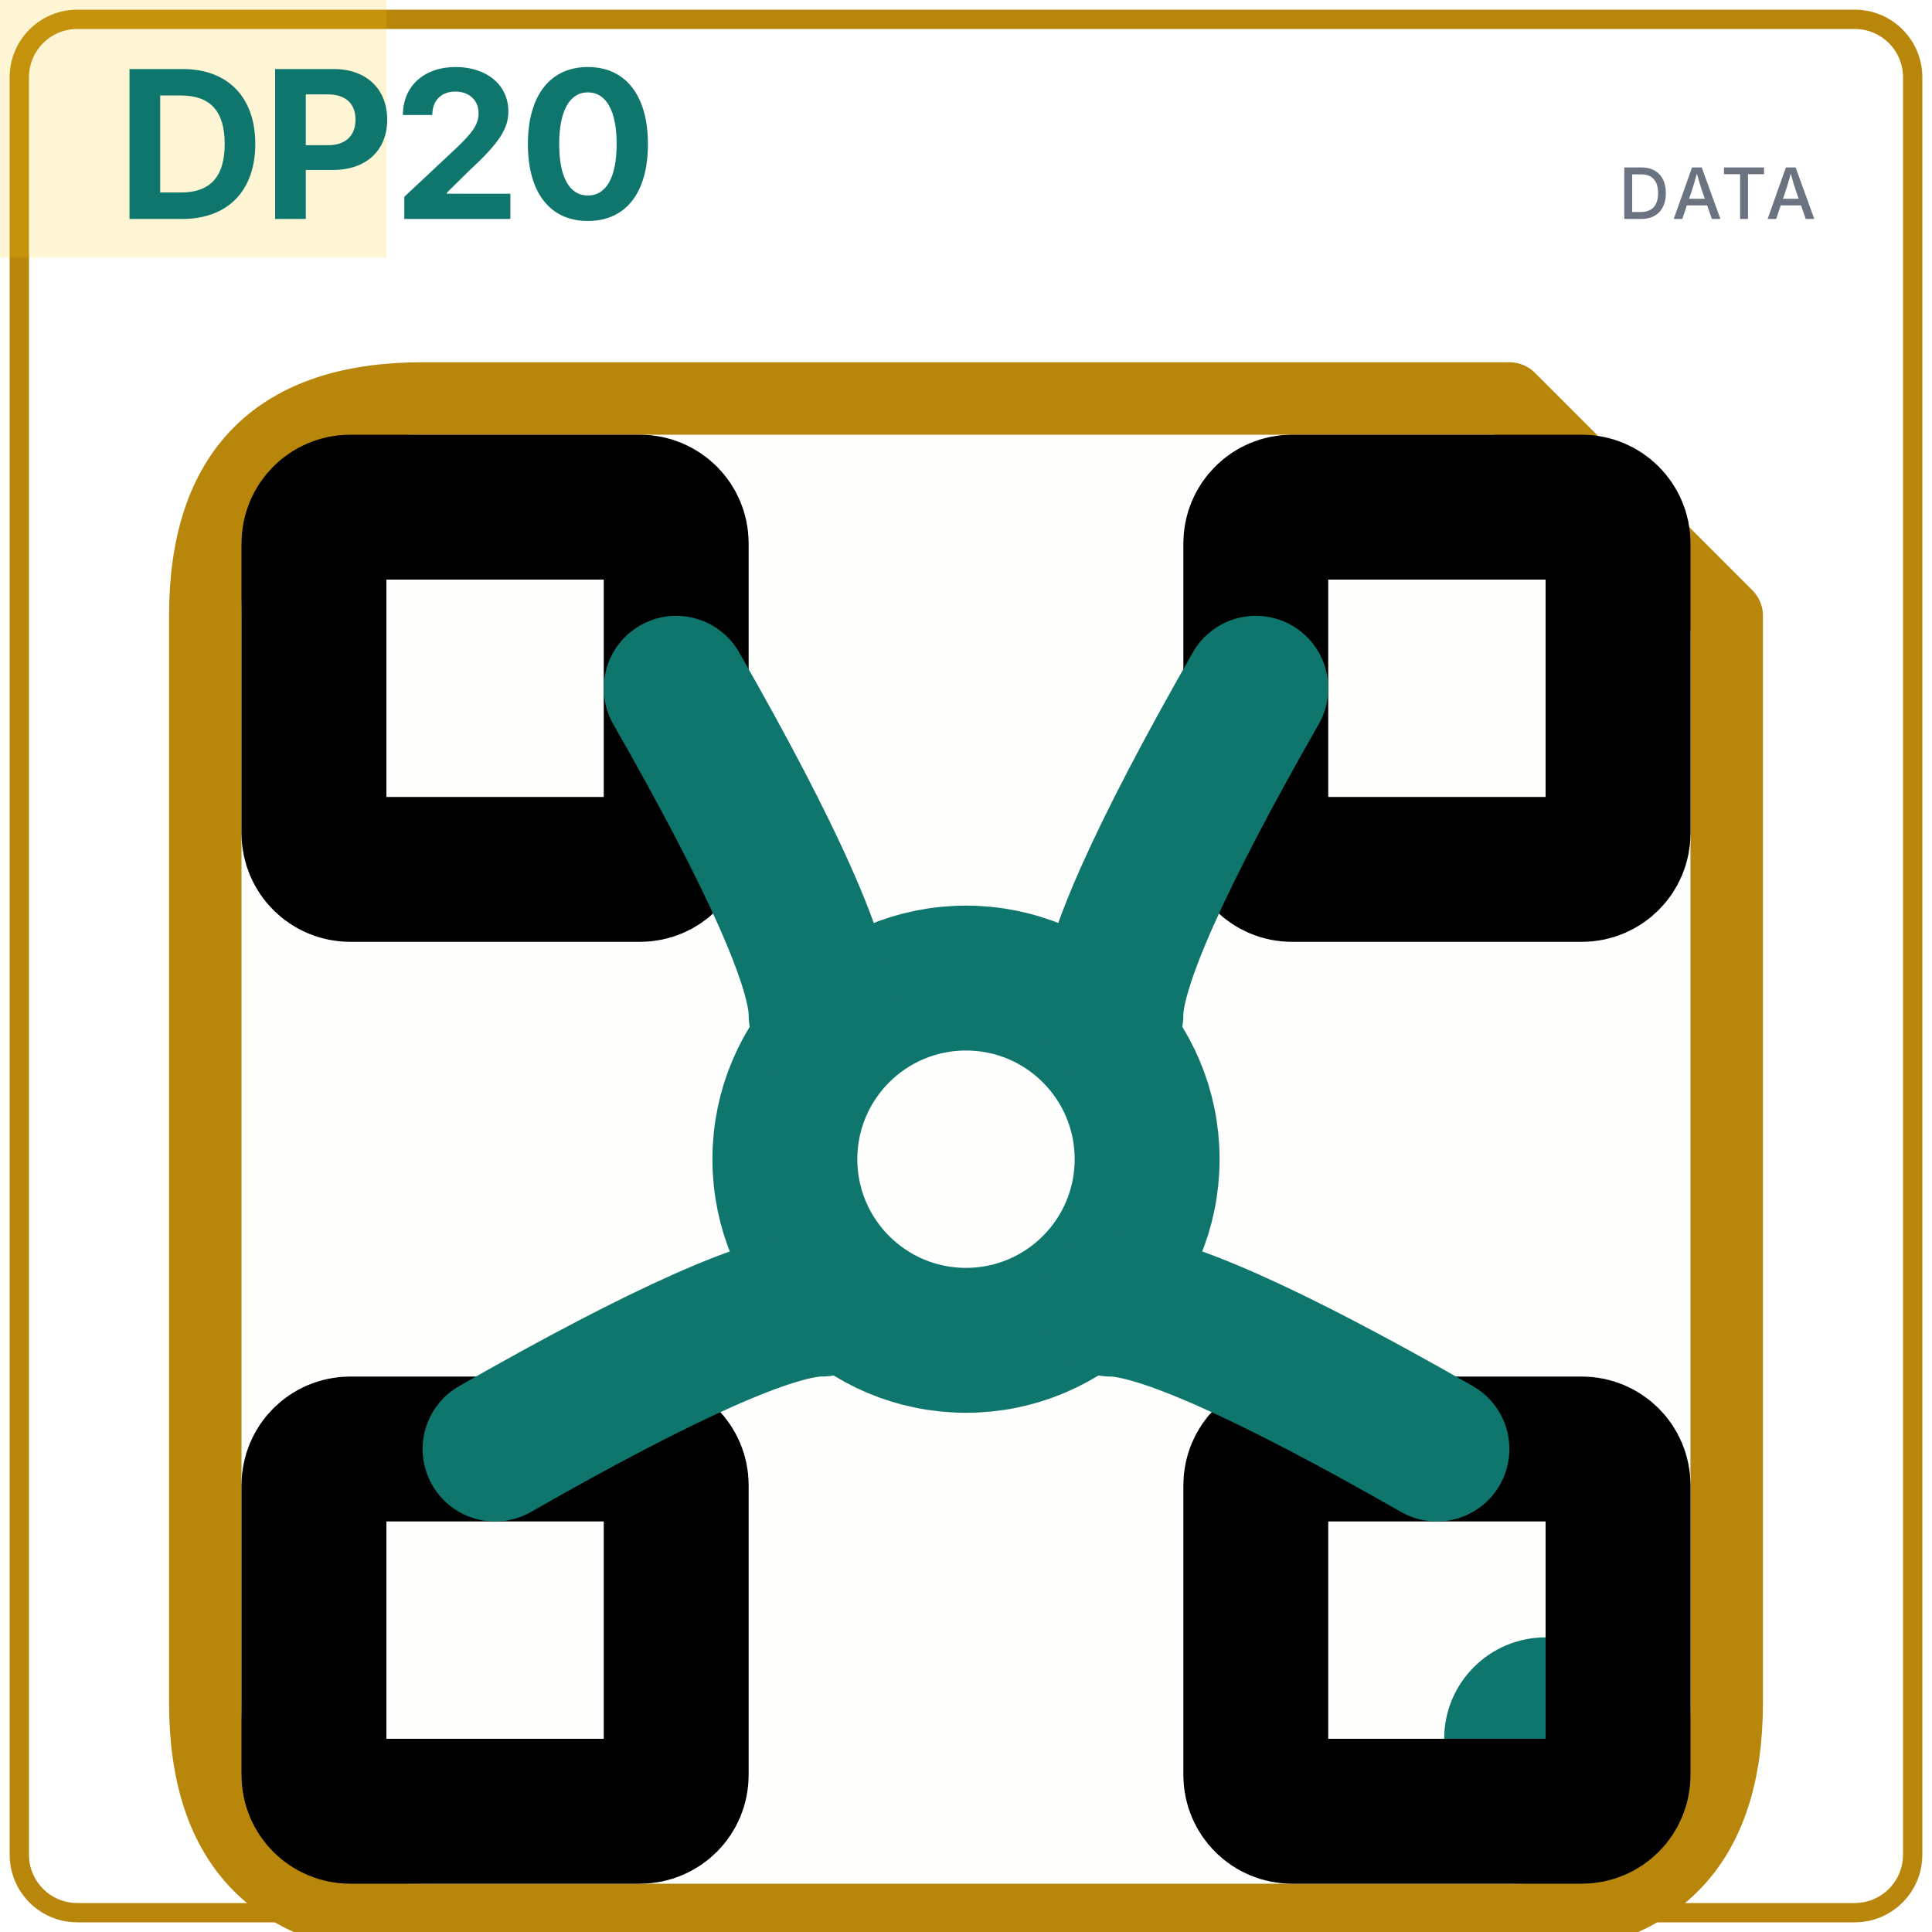
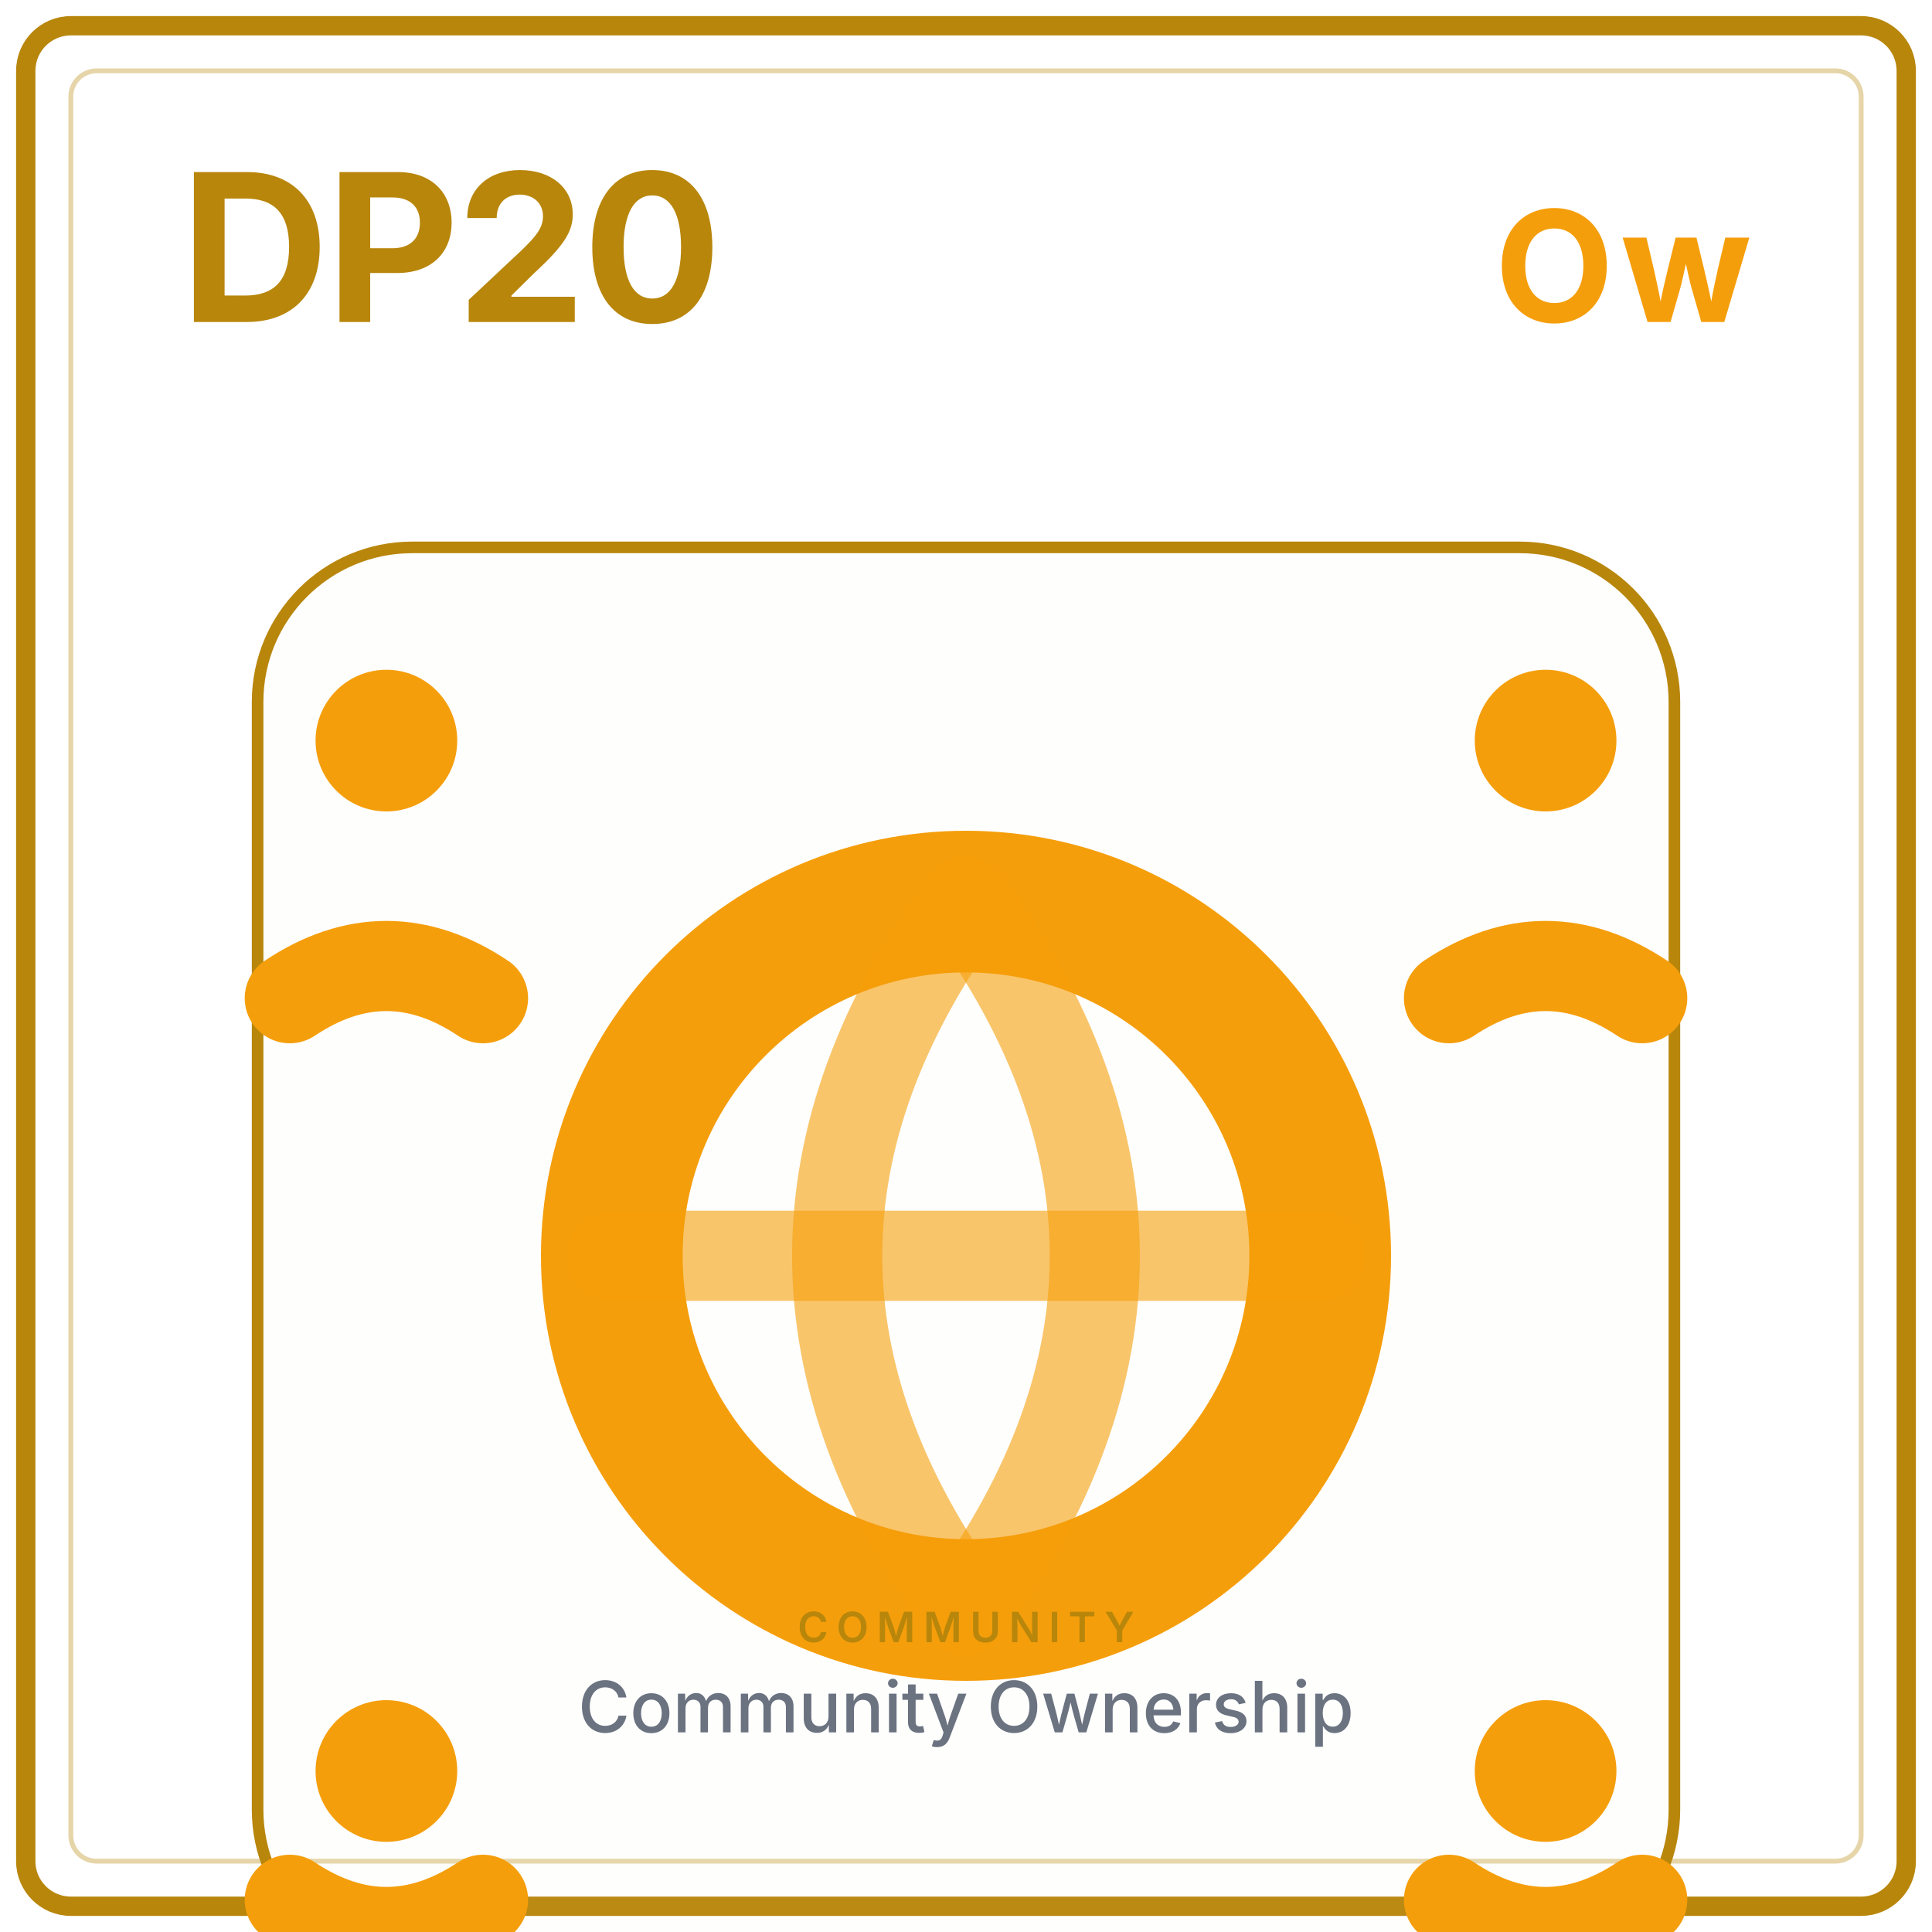
<svg xmlns="http://www.w3.org/2000/svg" viewBox="0 0 600 600" width="600" height="600" role="img" aria-labelledby="t">
  <rect width="600" height="600" fill="#ffffff" />
-   <rect x="6" y="6" width="588" height="588" rx="18" fill="none" stroke="#b8860b" stroke-width="6" />
-   <rect x="0" y="0" width="120" height="80" fill="#facc15" fill-opacity="0.18" />
-   <text x="36" y="68" font-family="Inter, &quot;SF Pro Text&quot;, &quot;Segoe UI&quot;, system-ui, sans-serif" font-size="64" font-weight="700" fill="#0f766e" letter-spacing="-1">DP20</text>
-   <text x="564" y="68" font-family="Inter, &quot;SF Pro Text&quot;, &quot;Segoe UI&quot;, system-ui, sans-serif" font-size="22" font-weight="500" fill="#6b7280" text-anchor="end" letter-spacing="1.5">DATA</text>
-   <svg x="30" y="90" width="540" height="540" viewBox="0 0 24 24" fill="none" stroke="#1f2937" stroke-width="2" stroke-linecap="round" stroke-linejoin="round">
-     <path d="M 4.5 1.5 L 19.5 1.5 L 22.5 4.5 L 22.5 19.5 Q 22.5 22.5 19.5 22.5 L 4.5 22.5 Q 1.5 22.5 1.5 19.5 L 1.5 4.5 Q 1.5 1.5 4.5 1.5 Z" fill="#f5e9c8" fill-opacity="0.06" stroke="#b8860b" stroke-width="1" />
-     <circle cx="20" cy="20" r="1.4" fill="#0f766e" stroke="none" />
-     <rect x="3" y="3" width="5" height="5" rx="0.5" stroke="currentColor" fill="none" />
-     <rect x="16" y="3" width="5" height="5" rx="0.5" stroke="currentColor" fill="none" />
-     <rect x="3" y="16" width="5" height="5" rx="0.5" stroke="currentColor" fill="none" />
-     <rect x="16" y="16" width="5" height="5" rx="0.5" stroke="currentColor" fill="none" />
-     <circle cx="12" cy="12" r="2.5" stroke="#0f766e" fill="none" />
-     <path d="M8 5.5 Q10 9 10 10" stroke="#0f766e" fill="none" />
-     <path d="M16 5.5 Q14 9 14 10" stroke="#0f766e" fill="none" />
-     <path d="M5.5 16 Q9 14 10 14" stroke="#0f766e" fill="none" />
-     <path d="M18.5 16 Q15 14 14 14" stroke="#0f766e" fill="none" />
+   <rect x="8" y="8" width="584" height="584" rx="14" fill="none" stroke="#b8860b" stroke-width="6" />
+   <rect x="22" y="22" width="556" height="556" rx="8" fill="none" stroke="#b8860b" stroke-width="1.5" stroke-opacity="0.35" />
+   <text x="56" y="100" font-family="Inter, &quot;SF Pro Text&quot;, &quot;Segoe UI&quot;, system-ui, sans-serif" font-size="64" font-weight="700" fill="#b8860b" letter-spacing="-1">DP20</text>
+   <text x="544" y="100" font-family="Inter, &quot;SF Pro Text&quot;, &quot;Segoe UI&quot;, system-ui, sans-serif" font-size="48" font-weight="700" fill="#f59e0b" text-anchor="end" letter-spacing="2">Ow</text>
+   <svg x="60" y="150" width="480" height="480" viewBox="0 0 24 24" fill="none">
+     <rect x="1.0" y="1.0" width="22" height="22" rx="2.4" fill="#f5e9c8" fill-opacity="0.04" stroke="#b8860b" stroke-width="0.18" />
+     <circle cx="12" cy="12" r="5.5" fill="none" stroke="#f59e0b" stroke-width="2.2" stroke-opacity="1.0" />
+     <path d="M 6.5 12 L 17.5 12" fill="none" stroke="#f59e0b" stroke-width="1.4" stroke-opacity="0.6" stroke-linejoin="round" stroke-linecap="round" />
+     <path d="M 12 6.5 Q 8 12 12 17.5" fill="none" stroke="#f59e0b" stroke-width="1.4" stroke-opacity="0.6" stroke-linejoin="round" stroke-linecap="round" />
+     <path d="M 12 6.5 Q 16 12 12 17.5" fill="none" stroke="#f59e0b" stroke-width="1.4" stroke-opacity="0.6" stroke-linejoin="round" stroke-linecap="round" />
+     <circle cx="3" cy="4" r="1.1" fill="#f59e0b" stroke="none" stroke-width="2.2" stroke-opacity="1.0" />
+     <path d="M 1.5 8 Q 3 7 4.5 8" fill="none" stroke="#f59e0b" stroke-width="1.4" stroke-opacity="1.0" stroke-linejoin="round" stroke-linecap="round" />
+     <circle cx="21" cy="4" r="1.1" fill="#f59e0b" stroke="none" stroke-width="2.2" stroke-opacity="1.0" />
+     <path d="M 19.5 8 Q 21 7 22.5 8" fill="none" stroke="#f59e0b" stroke-width="1.4" stroke-opacity="1.0" stroke-linejoin="round" stroke-linecap="round" />
+     <circle cx="3" cy="20" r="1.1" fill="#f59e0b" stroke="none" stroke-width="2.2" stroke-opacity="1.0" />
+     <path d="M 1.5 22 Q 3 23 4.5 22" fill="none" stroke="#f59e0b" stroke-width="1.4" stroke-opacity="1.0" stroke-linejoin="round" stroke-linecap="round" />
+     <circle cx="21" cy="20" r="1.1" fill="#f59e0b" stroke="none" stroke-width="2.2" stroke-opacity="1.0" />
+     <path d="M 19.5 22 Q 21 23 22.5 22" fill="none" stroke="#f59e0b" stroke-width="1.4" stroke-opacity="1.0" stroke-linejoin="round" stroke-linecap="round" />
  </svg>
+   <text x="300" y="538" font-family="Inter, &quot;SF Pro Text&quot;, &quot;Segoe UI&quot;, system-ui, sans-serif" font-size="22" font-weight="500" fill="#6b7280" text-anchor="middle">Community Ownership</text>
+   <text x="300" y="510" font-family="Inter, &quot;SF Pro Text&quot;, &quot;Segoe UI&quot;, system-ui, sans-serif" font-size="13" font-weight="600" fill="#b8860b" text-anchor="middle" letter-spacing="2.5">COMMUNITY</text>
</svg>
